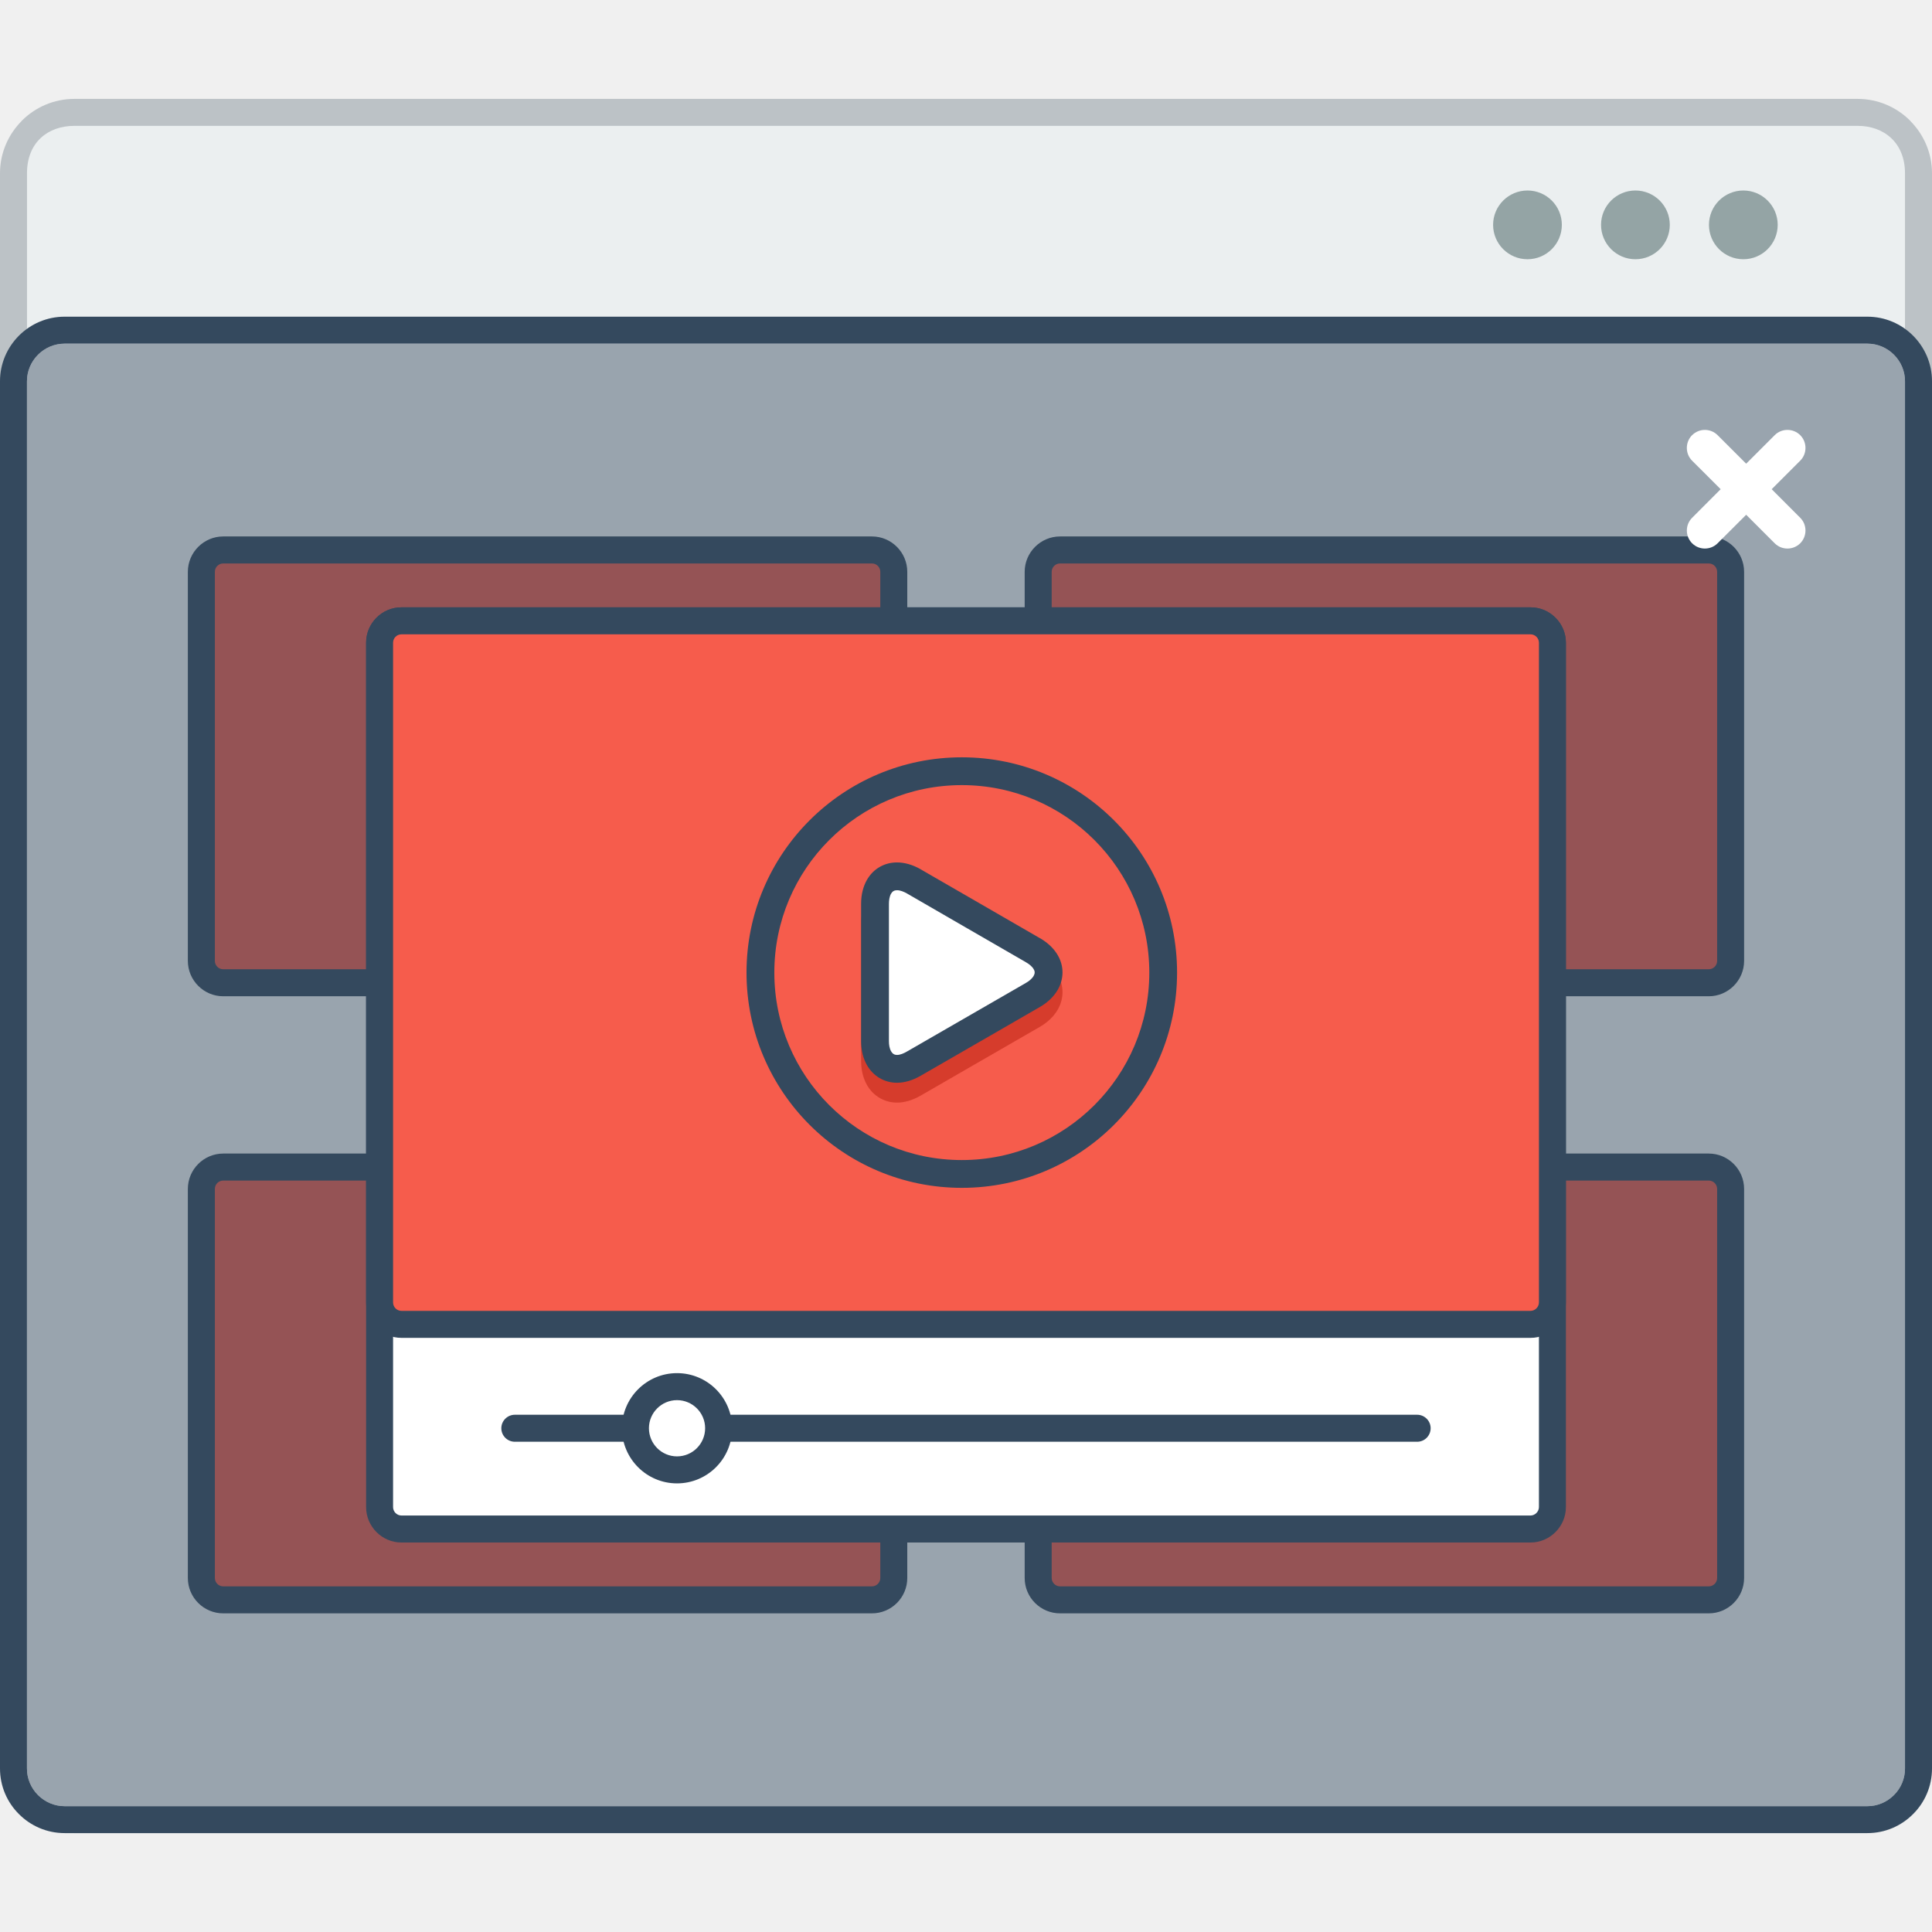
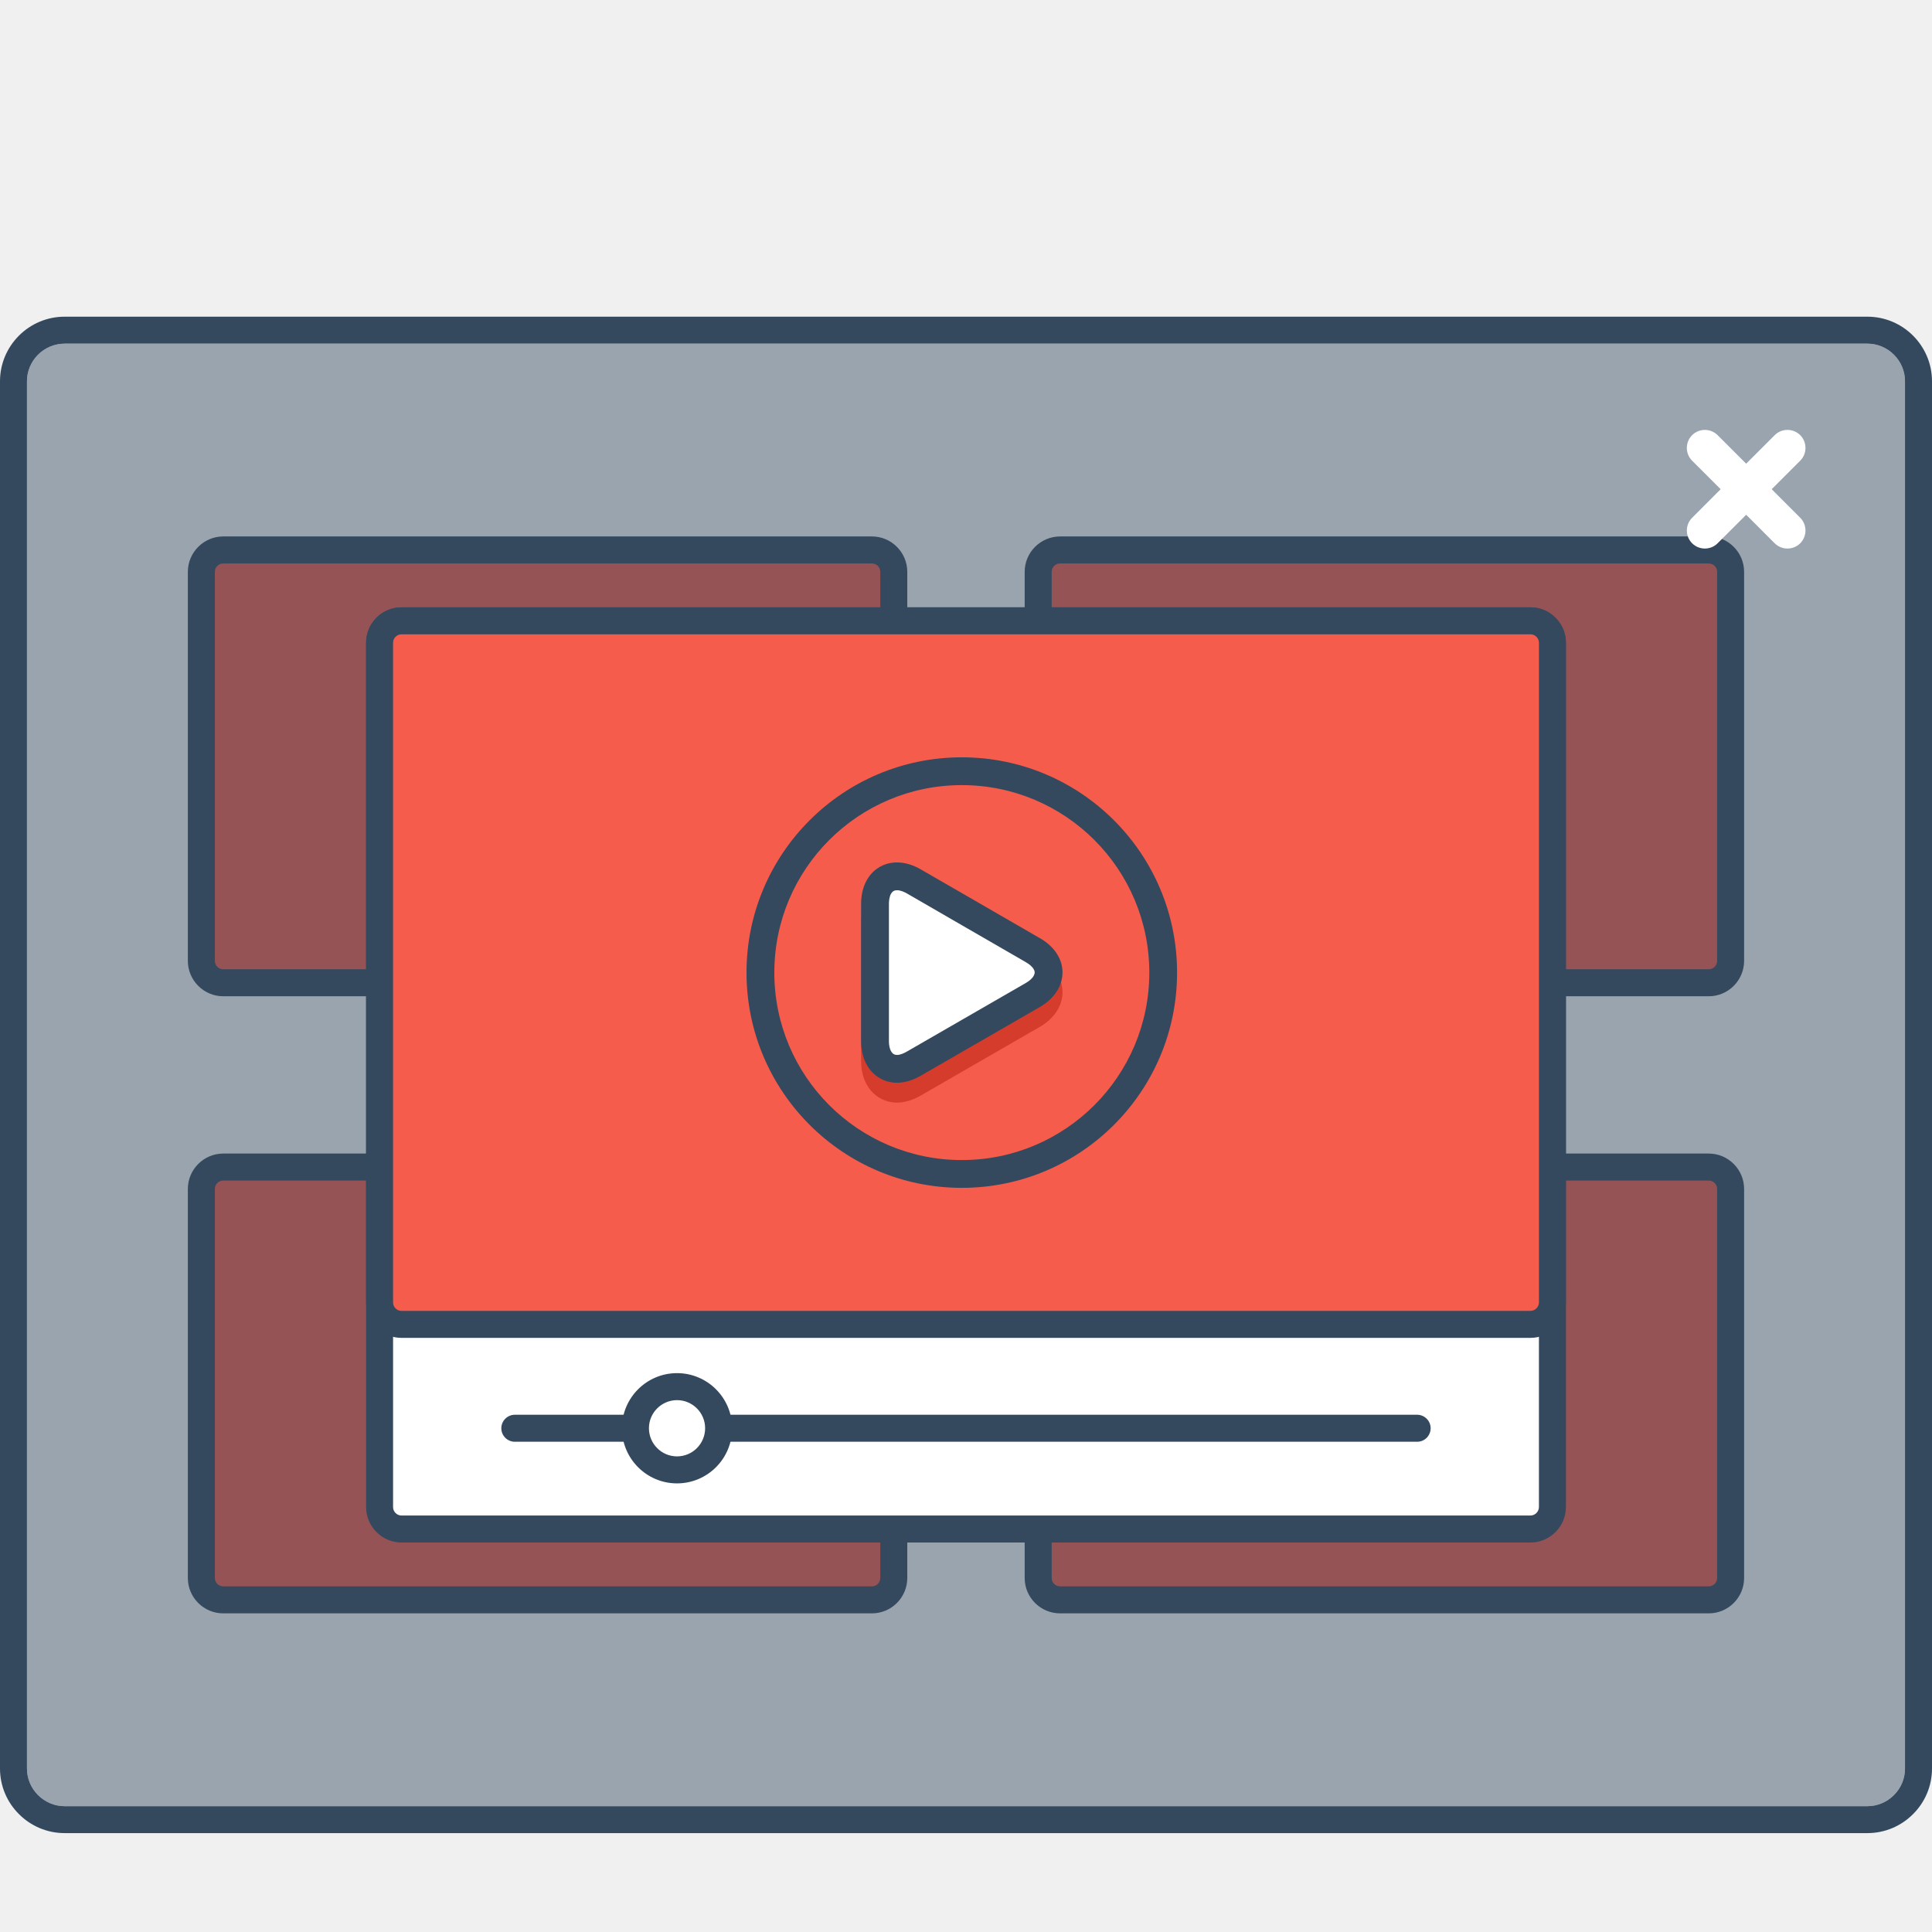
<svg xmlns="http://www.w3.org/2000/svg" version="1.0" id="Layer_1" x="0px" y="0px" width="800px" height="800px" viewBox="197.719 206.562 419.513 376.568" enable-background="new 0 0 800 800" xml:space="preserve">
  <g>
-     <path fill="#BCC2C6" d="M213.873,206.562h387.205c4.443,0,8.488,1.811,11.411,4.734v0.025c2.924,2.923,4.743,6.952,4.743,11.387   v344.275c0,4.436-1.819,8.472-4.743,11.396v0.017c-2.923,2.924-6.968,4.734-11.411,4.734H213.873   c-4.451,0-8.488-1.811-11.412-4.734v-0.017c-2.924-2.924-4.742-6.96-4.742-11.396V222.708c0-4.436,1.818-8.464,4.742-11.387v-0.025   C205.385,208.373,209.422,206.562,213.873,206.562" />
-     <path fill="#EBEFF0" d="M611.368,222.708v344.275c0,6.479-4.519,10.299-10.29,10.299H213.873c-5.764,0-10.291-3.704-10.291-10.299   V222.708c0-6.719,4.544-10.291,10.291-10.291h387.205C606.842,212.417,611.368,216.113,611.368,222.708" />
    <path fill="#34495E" d="M211.739,253.855h391.473c3.863,0,7.367,1.578,9.9,4.112c2.542,2.542,4.12,6.047,4.12,9.909v301.233   c0,3.87-1.578,7.376-4.12,9.9c-2.533,2.542-6.037,4.12-9.9,4.12H211.739c-3.854,0-7.367-1.578-9.9-4.12   c-2.542-2.524-4.12-6.03-4.12-9.9V267.876c0-3.862,1.578-7.367,4.12-9.909C204.372,255.434,207.885,253.855,211.739,253.855" />
    <path fill-rule="evenodd" clip-rule="evenodd" fill="#FFFFFF" d="M211.739,259.711c-2.167,0-4.228,0.872-5.765,2.401   c-1.527,1.536-2.4,3.596-2.4,5.764v301.233c0,2.177,0.873,4.236,2.4,5.765c1.537,1.527,3.598,2.408,5.765,2.408h391.473   c2.169,0,4.228-0.881,5.756-2.408c1.536-1.528,2.4-3.588,2.4-5.765V267.876c0-2.176-0.864-4.228-2.4-5.764   c-1.528-1.529-3.596-2.401-5.756-2.401H211.739z" />
-     <path fill-rule="evenodd" clip-rule="evenodd" fill="#94A4A5" d="M552.828,226.455c4.12,0,7.468,3.338,7.468,7.458   c0,4.119-3.34,7.467-7.468,7.467c-4.119,0-7.459-3.348-7.459-7.467C545.369,229.793,548.709,226.455,552.828,226.455    M576.268,226.455c4.12,0,7.459,3.347,7.459,7.458c0,4.119-3.339,7.467-7.459,7.467c-4.119,0-7.467-3.348-7.467-7.467   C568.801,229.793,572.148,226.455,576.268,226.455z M529.397,226.455c4.12,0,7.459,3.338,7.459,7.458   c0,4.119-3.339,7.467-7.459,7.467s-7.467-3.348-7.467-7.467C521.931,229.802,525.277,226.455,529.397,226.455z" />
    <path fill-rule="evenodd" clip-rule="evenodd" fill="#34495E" d="M246.192,301.573h140.858c4.221,0,7.675,3.455,7.675,7.683v84.479   c0,4.228-3.454,7.683-7.675,7.683H246.192c-4.228,0-7.683-3.455-7.683-7.683v-84.479   C238.51,305.028,241.965,301.573,246.192,301.573" />
    <path fill="#F65C4C" d="M246.192,307.437h140.858c0.997,0,1.819,0.814,1.819,1.819v84.479c0,1.005-0.822,1.819-1.819,1.819H246.192   c-1.005,0-1.819-0.814-1.819-1.819v-84.479C244.373,308.251,245.188,307.437,246.192,307.437" />
    <path fill-rule="evenodd" clip-rule="evenodd" fill="#D63C2C" d="M330.688,362.131l-18.239,10.523   c-1.254,0.723-2.666,1.205-4.12,1.205c-1.121,0-2.2-0.283-3.172-0.855c-0.948-0.557-1.703-1.354-2.251-2.31   c-0.731-1.254-1.048-2.708-1.048-4.153v-21.046c0-1.446,0.3-2.899,1.03-4.162c0.565-0.972,1.347-1.777,2.325-2.334   c0.956-0.54,2.019-0.813,3.115-0.813c1.463,0,2.874,0.473,4.128,1.196l18.216,10.523c1.262,0.731,2.375,1.711,3.105,2.982   c0.564,0.964,0.863,2.043,0.855,3.164c-0.008,1.097-0.315,2.144-0.863,3.099C333.047,360.412,331.942,361.409,330.688,362.131" />
    <path fill-rule="evenodd" clip-rule="evenodd" fill="#34495E" d="M330.688,357.604l-18.239,10.523   c-1.254,0.714-2.666,1.205-4.12,1.205c-1.121,0-2.2-0.291-3.172-0.855c-0.948-0.565-1.703-1.354-2.251-2.309   c-0.731-1.263-1.048-2.708-1.048-4.162v-21.039c0-1.454,0.3-2.907,1.03-4.17c0.565-0.972,1.347-1.769,2.325-2.333   c0.956-0.54,2.019-0.806,3.115-0.806c1.463,0,2.874,0.465,4.128,1.196l18.216,10.524c1.262,0.722,2.375,1.711,3.105,2.974   c0.564,0.972,0.863,2.051,0.855,3.164c-0.008,1.104-0.315,2.151-0.863,3.106C333.047,355.877,331.942,356.882,330.688,357.604" />
    <path fill-rule="evenodd" clip-rule="evenodd" fill="#FFFFFF" d="M328.071,353.069c0.439-0.249,0.905-0.623,1.163-1.063   c0.1-0.166,0.166-0.341,0.166-0.531c0-0.183-0.058-0.349-0.149-0.507c-0.258-0.44-0.757-0.806-1.196-1.063l-9.111-5.258   l-9.104-5.266c-0.432-0.249-0.997-0.49-1.512-0.49c-0.191,0-0.373,0.034-0.539,0.133c-0.159,0.091-0.275,0.232-0.366,0.39   c-0.257,0.448-0.332,1.046-0.332,1.553v21.047c0,0.506,0.083,1.096,0.34,1.544c0.092,0.158,0.217,0.307,0.383,0.407   c0.158,0.092,0.323,0.133,0.515,0.133c0.498,0,1.08-0.266,1.504-0.507L328.071,353.069z" />
    <path fill-rule="evenodd" clip-rule="evenodd" fill="#34495E" d="M316.627,323.583c-15.416,0-27.917,12.5-27.917,27.908   c0,15.416,12.501,27.908,27.917,27.908c15.406,0,27.898-12.492,27.898-27.908C344.525,336.083,332.033,323.583,316.627,323.583    M316.627,317.744c18.629,0,33.737,15.117,33.737,33.747c0,18.639-15.108,33.747-33.737,33.747   c-18.647,0-33.748-15.108-33.748-33.747C282.879,332.861,297.979,317.744,316.627,317.744z" />
    <path fill-rule="evenodd" clip-rule="evenodd" fill="#34495E" d="M427.899,301.573h140.859c4.22,0,7.675,3.455,7.675,7.683v84.479   c0,4.228-3.455,7.683-7.675,7.683H427.899c-4.228,0-7.683-3.455-7.683-7.683v-84.479   C420.217,305.028,423.672,301.573,427.899,301.573" />
    <path fill="#F65C4C" d="M427.899,307.437h140.859c0.997,0,1.82,0.814,1.82,1.819v84.479c0,1.005-0.823,1.819-1.82,1.819H427.899   c-0.997,0-1.819-0.814-1.819-1.819v-84.479C426.08,308.251,426.902,307.437,427.899,307.437" />
    <path fill-rule="evenodd" clip-rule="evenodd" fill="#D63C2C" d="M512.396,362.131l-18.241,10.523   c-1.254,0.723-2.665,1.205-4.118,1.205c-1.121,0-2.201-0.283-3.174-0.855c-0.946-0.557-1.703-1.354-2.259-2.31   c-0.723-1.254-1.039-2.708-1.039-4.153v-21.046c0-1.446,0.308-2.899,1.039-4.162c0.556-0.972,1.337-1.777,2.317-2.334   c0.955-0.54,2.019-0.813,3.115-0.813c1.461,0,2.873,0.473,4.128,1.196l18.222,10.523c1.255,0.731,2.368,1.711,3.099,2.982   c0.565,0.964,0.863,2.043,0.856,3.164c-0.01,1.097-0.316,2.144-0.865,3.099C514.755,360.412,513.65,361.409,512.396,362.131" />
    <path fill-rule="evenodd" clip-rule="evenodd" fill="#34495E" d="M512.396,357.604l-18.241,10.523   c-1.254,0.714-2.665,1.205-4.118,1.205c-1.121,0-2.201-0.291-3.174-0.855c-0.946-0.565-1.703-1.354-2.259-2.309   c-0.723-1.263-1.039-2.708-1.039-4.162v-21.039c0-1.454,0.308-2.907,1.039-4.17c0.556-0.972,1.337-1.769,2.317-2.333   c0.955-0.54,2.019-0.806,3.115-0.806c1.461,0,2.873,0.465,4.128,1.196l18.222,10.524c1.255,0.722,2.368,1.711,3.099,2.974   c0.565,0.972,0.863,2.051,0.856,3.164c-0.01,1.104-0.316,2.151-0.865,3.106C514.755,355.877,513.65,356.882,512.396,357.604" />
    <path fill-rule="evenodd" clip-rule="evenodd" fill="#FFFFFF" d="M509.779,353.069c0.44-0.249,0.914-0.623,1.171-1.063   c0.092-0.166,0.158-0.341,0.158-0.531c0-0.183-0.059-0.349-0.149-0.507c-0.259-0.44-0.756-0.806-1.188-1.063l-9.119-5.258   l-9.104-5.266c-0.432-0.249-0.995-0.49-1.51-0.49c-0.191,0-0.375,0.034-0.541,0.133c-0.157,0.091-0.273,0.232-0.365,0.39   c-0.258,0.448-0.333,1.046-0.333,1.553v21.047c0,0.506,0.083,1.096,0.342,1.544c0.091,0.158,0.216,0.307,0.381,0.407   c0.158,0.092,0.333,0.133,0.517,0.133c0.506,0,1.078-0.266,1.503-0.507L509.779,353.069z" />
    <path fill-rule="evenodd" clip-rule="evenodd" fill="#34495E" d="M498.334,323.583c-15.416,0-27.916,12.5-27.916,27.908   c0,15.416,12.5,27.908,27.916,27.908c15.407,0,27.899-12.492,27.899-27.908C526.233,336.083,513.741,323.583,498.334,323.583    M498.334,317.744c18.63,0,33.738,15.117,33.738,33.747c0,18.639-15.108,33.747-33.738,33.747   c-18.639,0-33.747-15.108-33.747-33.747C464.587,332.861,479.695,317.744,498.334,317.744z" />
    <path fill-rule="evenodd" clip-rule="evenodd" fill="#34495E" d="M246.192,435.572h140.858c4.221,0,7.675,3.454,7.675,7.679v84.487   c0,4.236-3.454,7.675-7.675,7.675H246.192c-4.228,0-7.683-3.438-7.683-7.675v-84.487   C238.51,439.026,241.965,435.572,246.192,435.572" />
    <path fill="#F65C4C" d="M246.192,441.436h140.858c0.997,0,1.819,0.813,1.819,1.815v84.487c0,0.996-0.822,1.811-1.819,1.811H246.192   c-1.005,0-1.819-0.814-1.819-1.811v-84.487C244.373,442.249,245.188,441.436,246.192,441.436" />
    <path fill-rule="evenodd" clip-rule="evenodd" fill="#D63C2C" d="M330.688,496.126l-18.239,10.532   c-1.254,0.714-2.666,1.195-4.12,1.195c-1.121,0-2.2-0.281-3.172-0.847c-0.948-0.565-1.703-1.346-2.251-2.31   c-0.731-1.262-1.048-2.708-1.048-4.152v-21.048c0-1.444,0.3-2.907,1.03-4.169c0.565-0.964,1.347-1.778,2.325-2.325   c0.956-0.549,2.019-0.814,3.115-0.814c1.463,0,2.874,0.465,4.128,1.196l18.216,10.515c1.262,0.731,2.375,1.712,3.105,2.989   c0.564,0.965,0.863,2.045,0.855,3.157c-0.008,1.097-0.315,2.159-0.863,3.106C333.047,494.415,331.942,495.411,330.688,496.126" />
    <path fill-rule="evenodd" clip-rule="evenodd" fill="#34495E" d="M330.688,491.607l-18.239,10.516   c-1.254,0.73-2.666,1.213-4.12,1.213c-1.121,0-2.2-0.283-3.172-0.864c-0.948-0.548-1.703-1.346-2.251-2.31   c-0.731-1.245-1.048-2.708-1.048-4.152v-21.048c0-1.444,0.3-2.891,1.03-4.152c0.565-0.98,1.347-1.778,2.325-2.342   c0.956-0.532,2.019-0.814,3.115-0.814c1.463,0,2.874,0.481,4.128,1.195l18.216,10.532c1.262,0.73,2.375,1.711,3.105,2.974   c0.564,0.964,0.863,2.044,0.855,3.173c-0.008,1.097-0.315,2.143-0.863,3.091C333.047,489.88,331.942,490.877,330.688,491.607" />
    <path fill-rule="evenodd" clip-rule="evenodd" fill="#FFFFFF" d="M328.071,487.072c0.439-0.249,0.905-0.614,1.163-1.063   c0.1-0.167,0.166-0.35,0.166-0.532s-0.058-0.349-0.149-0.499c-0.258-0.448-0.757-0.813-1.196-1.079l-9.111-5.249l-9.104-5.266   c-0.432-0.25-0.997-0.498-1.512-0.498c-0.191,0-0.373,0.032-0.539,0.132c-0.159,0.101-0.275,0.249-0.366,0.399   c-0.257,0.447-0.332,1.046-0.332,1.544v21.048c0,0.515,0.083,1.097,0.34,1.544c0.092,0.167,0.217,0.315,0.383,0.416   c0.158,0.1,0.323,0.133,0.515,0.133c0.498,0,1.08-0.266,1.504-0.515L328.071,487.072z" />
    <path fill-rule="evenodd" clip-rule="evenodd" fill="#34495E" d="M316.627,457.587c-15.416,0-27.917,12.492-27.917,27.908   c0,15.414,12.501,27.906,27.917,27.906c15.406,0,27.898-12.492,27.898-27.906C344.525,470.079,332.033,457.587,316.627,457.587    M316.627,451.756c18.629,0,33.737,15.101,33.737,33.739c0,18.637-15.108,33.754-33.737,33.754   c-18.647,0-33.748-15.117-33.748-33.754C282.879,466.856,297.979,451.756,316.627,451.756z" />
    <path fill-rule="evenodd" clip-rule="evenodd" fill="#34495E" d="M427.899,435.572h140.859c4.22,0,7.675,3.454,7.675,7.679v84.487   c0,4.236-3.455,7.675-7.675,7.675H427.899c-4.228,0-7.683-3.438-7.683-7.675v-84.487   C420.217,439.026,423.672,435.572,427.899,435.572" />
    <path fill="#F65C4C" d="M427.899,441.436h140.859c0.997,0,1.82,0.813,1.82,1.815v84.487c0,0.996-0.823,1.811-1.82,1.811H427.899   c-0.997,0-1.819-0.814-1.819-1.811v-84.487C426.08,442.249,426.902,441.436,427.899,441.436" />
    <path fill-rule="evenodd" clip-rule="evenodd" fill="#D63C2C" d="M512.396,496.126l-18.241,10.532   c-1.254,0.714-2.665,1.195-4.118,1.195c-1.121,0-2.201-0.281-3.174-0.847c-0.946-0.565-1.703-1.346-2.259-2.31   c-0.723-1.262-1.039-2.708-1.039-4.152v-21.048c0-1.444,0.308-2.907,1.039-4.169c0.556-0.964,1.337-1.778,2.317-2.325   c0.955-0.549,2.019-0.814,3.115-0.814c1.461,0,2.873,0.465,4.128,1.196l18.222,10.515c1.255,0.731,2.368,1.712,3.099,2.989   c0.565,0.965,0.863,2.045,0.856,3.157c-0.01,1.097-0.316,2.159-0.865,3.106C514.755,494.415,513.65,495.411,512.396,496.126" />
    <path fill-rule="evenodd" clip-rule="evenodd" fill="#34495E" d="M512.396,491.607l-18.241,10.516   c-1.254,0.73-2.665,1.213-4.118,1.213c-1.121,0-2.201-0.283-3.174-0.864c-0.946-0.548-1.703-1.346-2.259-2.31   c-0.723-1.245-1.039-2.708-1.039-4.152v-21.048c0-1.444,0.308-2.891,1.039-4.152c0.556-0.98,1.337-1.778,2.317-2.342   c0.955-0.532,2.019-0.814,3.115-0.814c1.461,0,2.873,0.481,4.128,1.195l18.222,10.532c1.255,0.73,2.368,1.711,3.099,2.974   c0.565,0.964,0.863,2.044,0.856,3.173c-0.01,1.097-0.316,2.143-0.865,3.091C514.755,489.88,513.65,490.877,512.396,491.607" />
    <path fill-rule="evenodd" clip-rule="evenodd" fill="#FFFFFF" d="M509.779,487.072c0.44-0.249,0.914-0.614,1.171-1.063   c0.092-0.167,0.158-0.35,0.158-0.532s-0.059-0.349-0.149-0.499c-0.259-0.448-0.756-0.813-1.188-1.079l-9.119-5.249l-9.104-5.266   c-0.432-0.25-0.995-0.498-1.51-0.498c-0.191,0-0.375,0.032-0.541,0.132c-0.157,0.101-0.273,0.249-0.365,0.399   c-0.258,0.447-0.333,1.046-0.333,1.544v21.048c0,0.515,0.083,1.097,0.342,1.544c0.091,0.167,0.216,0.315,0.381,0.416   c0.158,0.1,0.333,0.133,0.517,0.133c0.506,0,1.078-0.266,1.503-0.515L509.779,487.072z" />
    <path fill-rule="evenodd" clip-rule="evenodd" fill="#34495E" d="M498.334,457.587c-15.416,0-27.916,12.492-27.916,27.908   c0,15.414,12.5,27.906,27.916,27.906c15.407,0,27.899-12.492,27.899-27.906C526.233,470.079,513.741,457.587,498.334,457.587    M498.334,451.756c18.63,0,33.738,15.101,33.738,33.739c0,18.637-15.108,33.754-33.738,33.754   c-18.639,0-33.747-15.117-33.747-33.754C464.587,466.856,479.695,451.756,498.334,451.756z" />
    <path opacity="0.5" fill-rule="evenodd" clip-rule="evenodd" fill="#34495E" d="M211.739,259.711c-2.167,0-4.228,0.872-5.765,2.401   c-1.527,1.536-2.4,3.596-2.4,5.764v301.233c0,2.177,0.873,4.236,2.4,5.765c1.537,1.527,3.598,2.408,5.765,2.408h391.473   c2.169,0,4.228-0.881,5.756-2.408c1.536-1.528,2.4-3.588,2.4-5.765V267.876c0-2.176-0.864-4.228-2.4-5.764   c-1.528-1.529-3.596-2.401-5.756-2.401H211.739z" />
    <path fill-rule="evenodd" clip-rule="evenodd" fill="#FFFFFF" d="M570.678,279.579l6.205,6.196l6.195-6.196   c1.52-1.52,4.012-1.52,5.54,0l0,0c1.521,1.529,1.521,4.021,0,5.54l-6.195,6.196l6.195,6.205c1.521,1.52,1.521,4.012,0,5.54l0,0   c-1.528,1.52-4.021,1.52-5.54,0l-6.195-6.196l-6.205,6.196c-1.521,1.52-4.012,1.52-5.531,0l0,0c-1.529-1.528-1.529-4.02,0-5.54   l6.195-6.205l-6.204-6.196c-1.521-1.52-1.521-4.011,0-5.54h0.009C566.666,278.059,569.157,278.059,570.678,279.579" />
    <path fill-rule="evenodd" clip-rule="evenodd" fill="#34495E" d="M284.89,316.964h245.173c4.22,0,7.675,3.472,7.675,7.683v187.692   c0,4.22-3.473,7.691-7.675,7.691H284.89c-4.203,0-7.675-3.455-7.675-7.691V324.646C277.215,320.419,280.662,316.964,284.89,316.964   " />
    <path fill="#FFFFFF" d="M284.89,322.828h245.173c0.997,0,1.819,0.839,1.819,1.819v187.692c0,0.98-0.849,1.827-1.819,1.827H284.89   c-0.98,0-1.819-0.813-1.819-1.827V324.646C283.07,323.642,283.893,322.828,284.89,322.828" />
    <path fill-rule="evenodd" clip-rule="evenodd" fill="#34495E" d="M284.89,316.964h245.173c4.22,0,7.675,3.472,7.675,7.683v143.256   c0,4.22-3.473,7.69-7.675,7.69H284.89c-4.203,0-7.675-3.454-7.675-7.69V324.646C277.215,320.419,280.662,316.964,284.89,316.964" />
    <path fill="#F65C4C" d="M284.89,322.828h245.173c0.997,0,1.819,0.831,1.819,1.819v143.256c0,0.98-0.84,1.827-1.819,1.827H284.89   c-0.98,0-1.819-0.813-1.819-1.827V324.646C283.07,323.642,283.893,322.828,284.89,322.828" />
    <path fill="#D63C2C" d="M423.522,408.055l-12.933,7.458h-0.007l-12.934,7.468c-1.811,1.037-3.555,1.527-5.149,1.527   c-1.388,0-2.666-0.356-3.796-1.029c-1.112-0.647-2.035-1.587-2.716-2.766c-0.822-1.438-1.287-3.215-1.287-5.208v-14.926v-14.934   c0-2.051,0.465-3.804,1.279-5.216c0.706-1.221,1.645-2.16,2.773-2.799c1.138-0.639,2.4-0.972,3.746-0.972   c1.636,0,3.406,0.498,5.166,1.512l-0.008,0.008l12.925,7.459l12.923,7.458h0.017c1.778,1.03,3.073,2.317,3.887,3.721   c0.698,1.213,1.031,2.492,1.022,3.796c-0.016,1.287-0.365,2.541-1.039,3.713C426.563,405.762,425.259,407.049,423.522,408.055" />
    <path fill="#34495E" d="M423.522,403.743l-12.933,7.467h-0.007l-12.934,7.459c-1.811,1.047-3.555,1.528-5.149,1.528   c-1.388,0-2.666-0.356-3.796-1.021c-1.112-0.656-2.035-1.595-2.716-2.773c-0.822-1.437-1.287-3.207-1.287-5.209v-14.925v-14.934   c0-2.043,0.465-3.805,1.279-5.216c0.706-1.213,1.645-2.151,2.773-2.791c1.138-0.647,2.4-0.971,3.746-0.971   c1.636,0,3.406,0.49,5.166,1.503l-0.008,0.008l12.925,7.458l12.923,7.467h0.017c1.778,1.03,3.073,2.309,3.887,3.721   c0.698,1.205,1.031,2.492,1.022,3.788c-0.016,1.287-0.365,2.549-1.039,3.721C426.563,401.451,425.259,402.746,423.522,403.743" />
    <path fill-rule="evenodd" clip-rule="evenodd" fill="#FFFFFF" d="M420.5,398.511c0.622-0.357,1.295-0.881,1.66-1.512   c0.134-0.233,0.225-0.482,0.225-0.748c0.009-0.266-0.083-0.499-0.215-0.714c-0.358-0.631-1.064-1.155-1.688-1.512l-12.923-7.467   l-12.917-7.468c-0.614-0.349-1.42-0.697-2.143-0.697c-0.283,0-0.531,0.05-0.773,0.19c-0.224,0.125-0.389,0.341-0.522,0.556   c-0.356,0.632-0.464,1.479-0.464,2.193v29.859c0,0.723,0.115,1.555,0.48,2.193c0.142,0.232,0.307,0.439,0.541,0.582   c0.231,0.141,0.472,0.191,0.738,0.191c0.706,0,1.528-0.375,2.126-0.724L420.5,398.511z" />
    <path fill-rule="evenodd" clip-rule="evenodd" fill="#34495E" d="M406.563,355.569c-22.484,0-40.707,18.223-40.707,40.707   c0,22.484,18.223,40.707,40.707,40.707c22.492,0,40.716-18.223,40.716-40.707C447.278,373.792,429.055,355.569,406.563,355.569    M406.563,349.531c-25.814,0-46.746,20.922-46.746,46.745c0,25.814,20.932,46.741,46.746,46.741   c25.822,0,46.744-20.927,46.744-46.741C453.307,370.454,432.385,349.531,406.563,349.531z" />
    <path fill-rule="evenodd" clip-rule="evenodd" fill="#34495E" d="M309.508,498.152h195.937c1.611,0,2.923-1.313,2.923-2.94   c0-1.611-1.321-2.924-2.923-2.924H309.508c-1.604,0-2.932,1.313-2.932,2.924C306.576,496.84,307.896,498.152,309.508,498.152" />
    <path fill-rule="evenodd" clip-rule="evenodd" fill="#34495E" d="M344.725,483.251c6.611,0,11.969,5.367,11.969,11.961   c0,6.612-5.357,11.978-11.969,11.978c-6.603,0-11.96-5.365-11.96-11.978C332.765,488.618,338.122,483.251,344.725,483.251" />
    <path fill-rule="evenodd" clip-rule="evenodd" fill="#FFFFFF" d="M344.725,489.116c3.373,0,6.105,2.74,6.105,6.096   c0,3.372-2.732,6.114-6.105,6.114c-3.363,0-6.096-2.742-6.096-6.114C338.629,491.856,341.361,489.116,344.725,489.116" />
  </g>
</svg>
